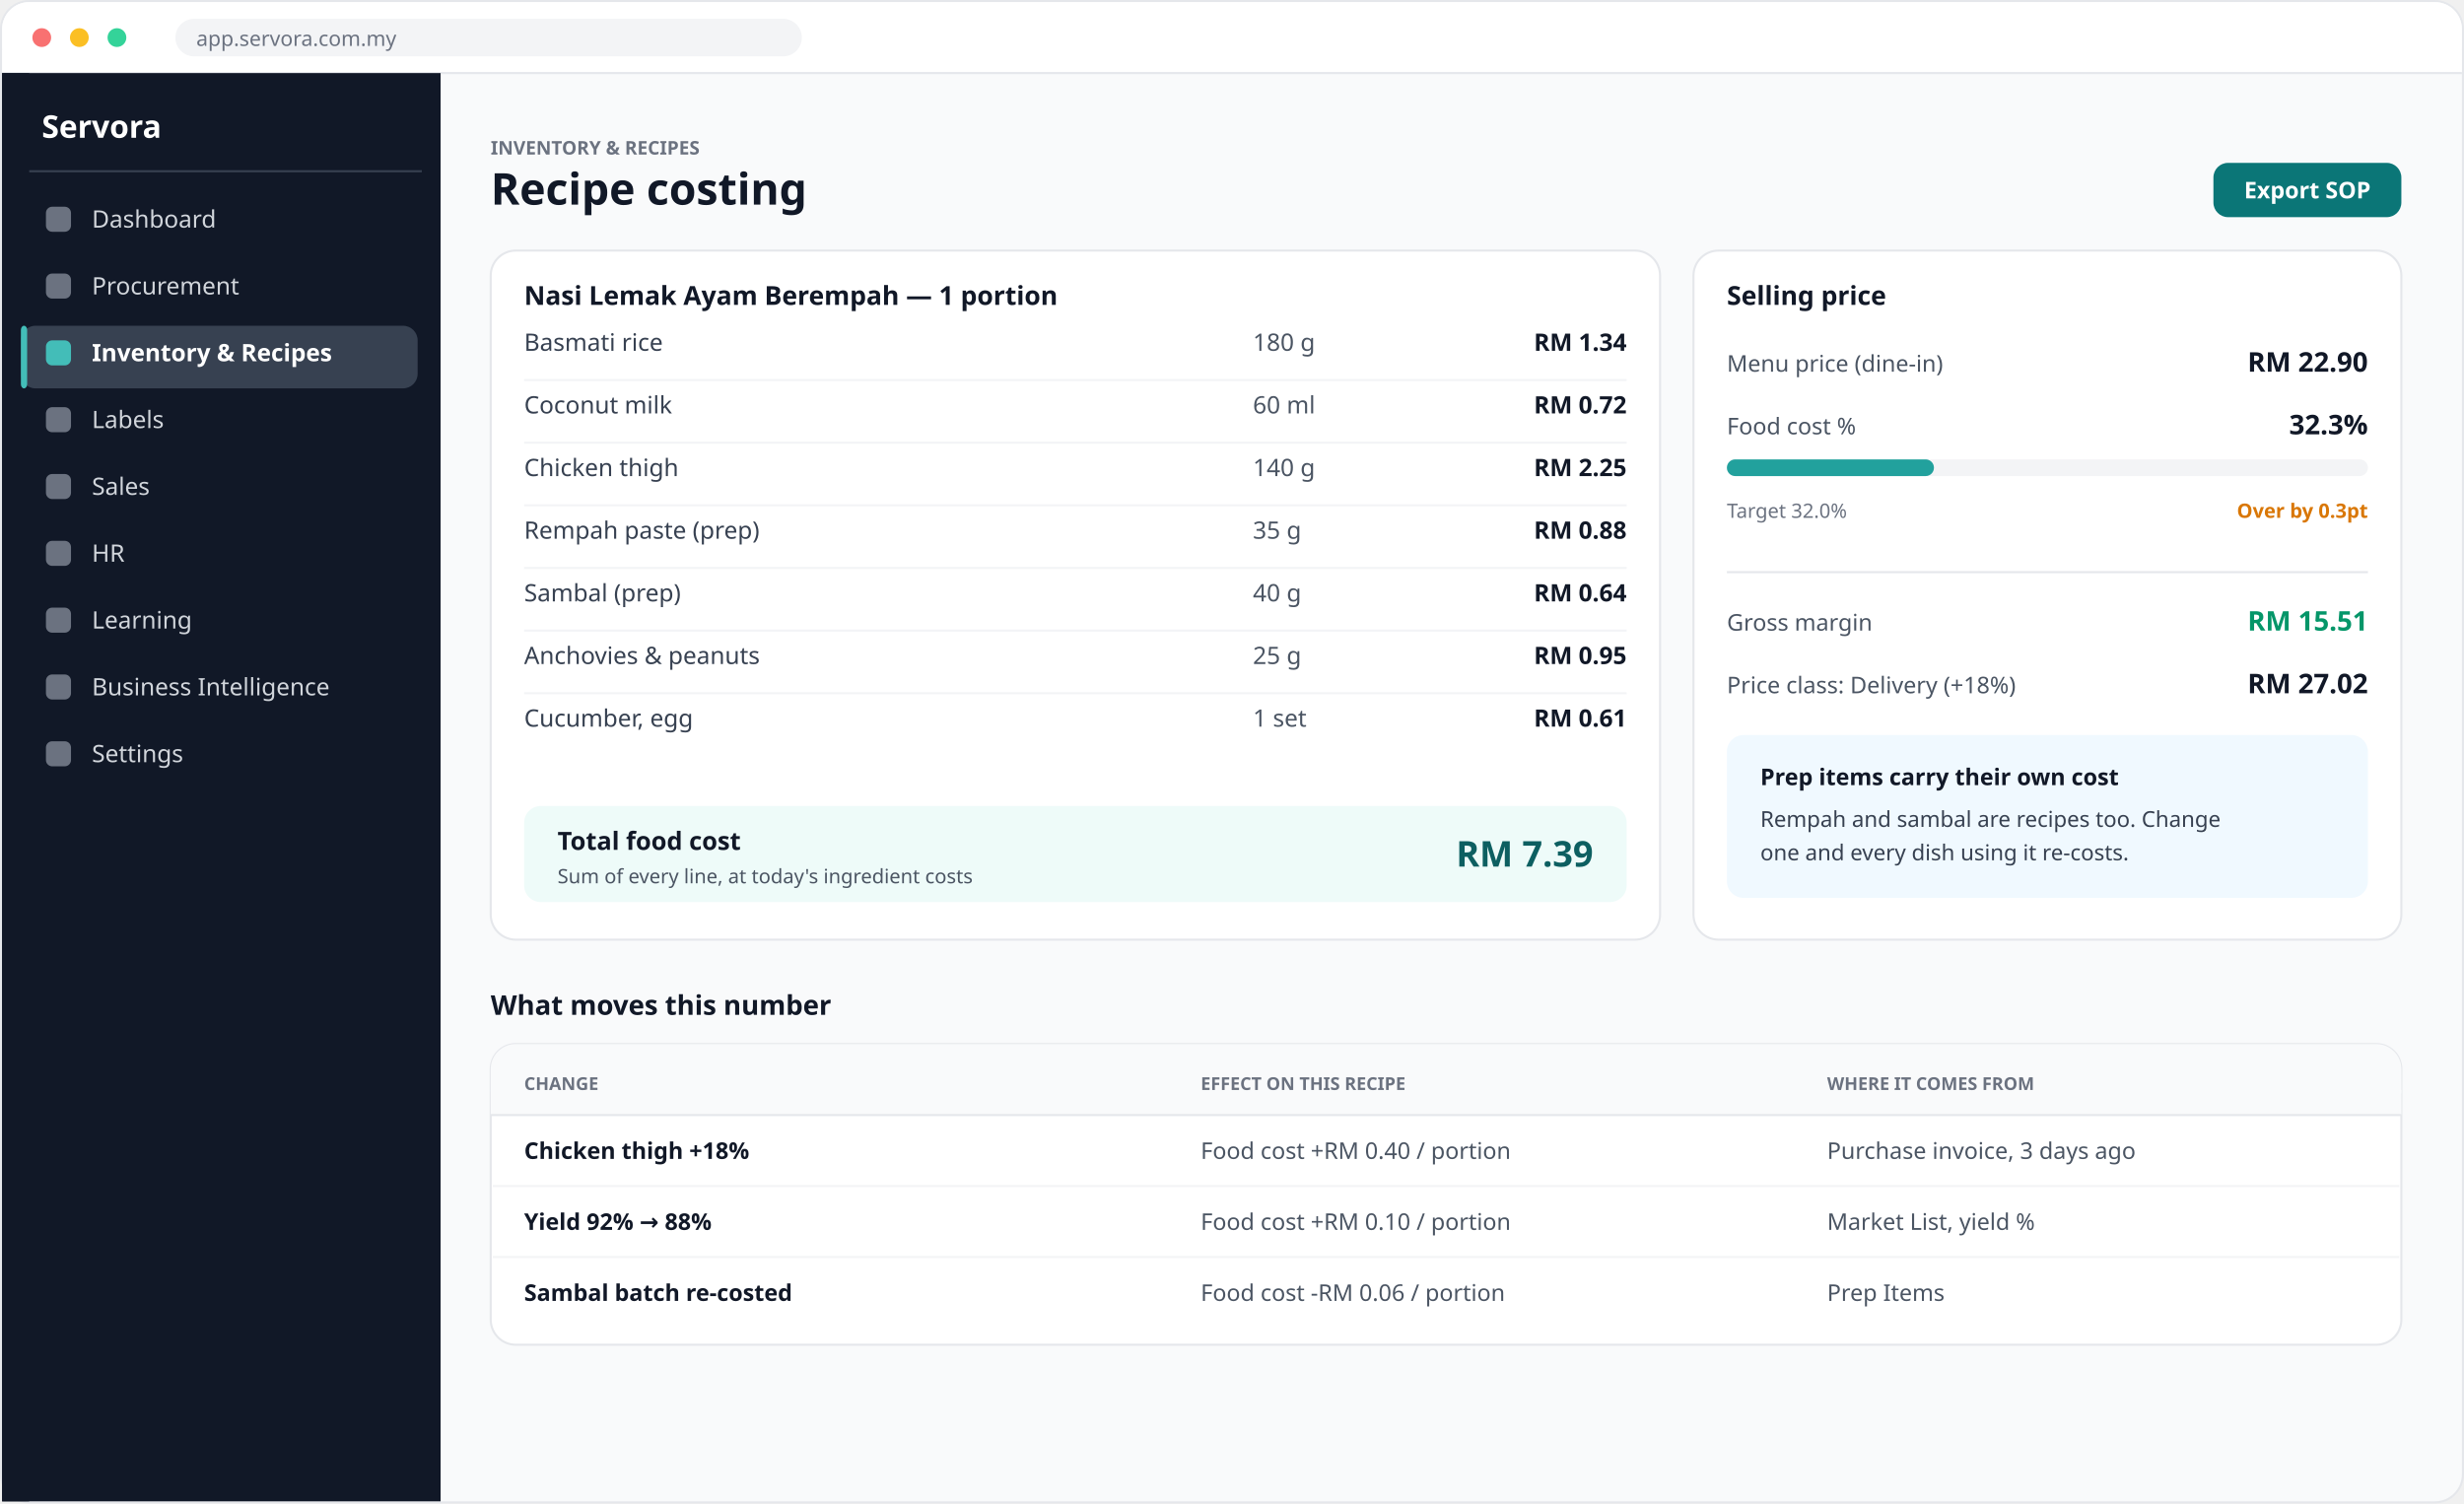
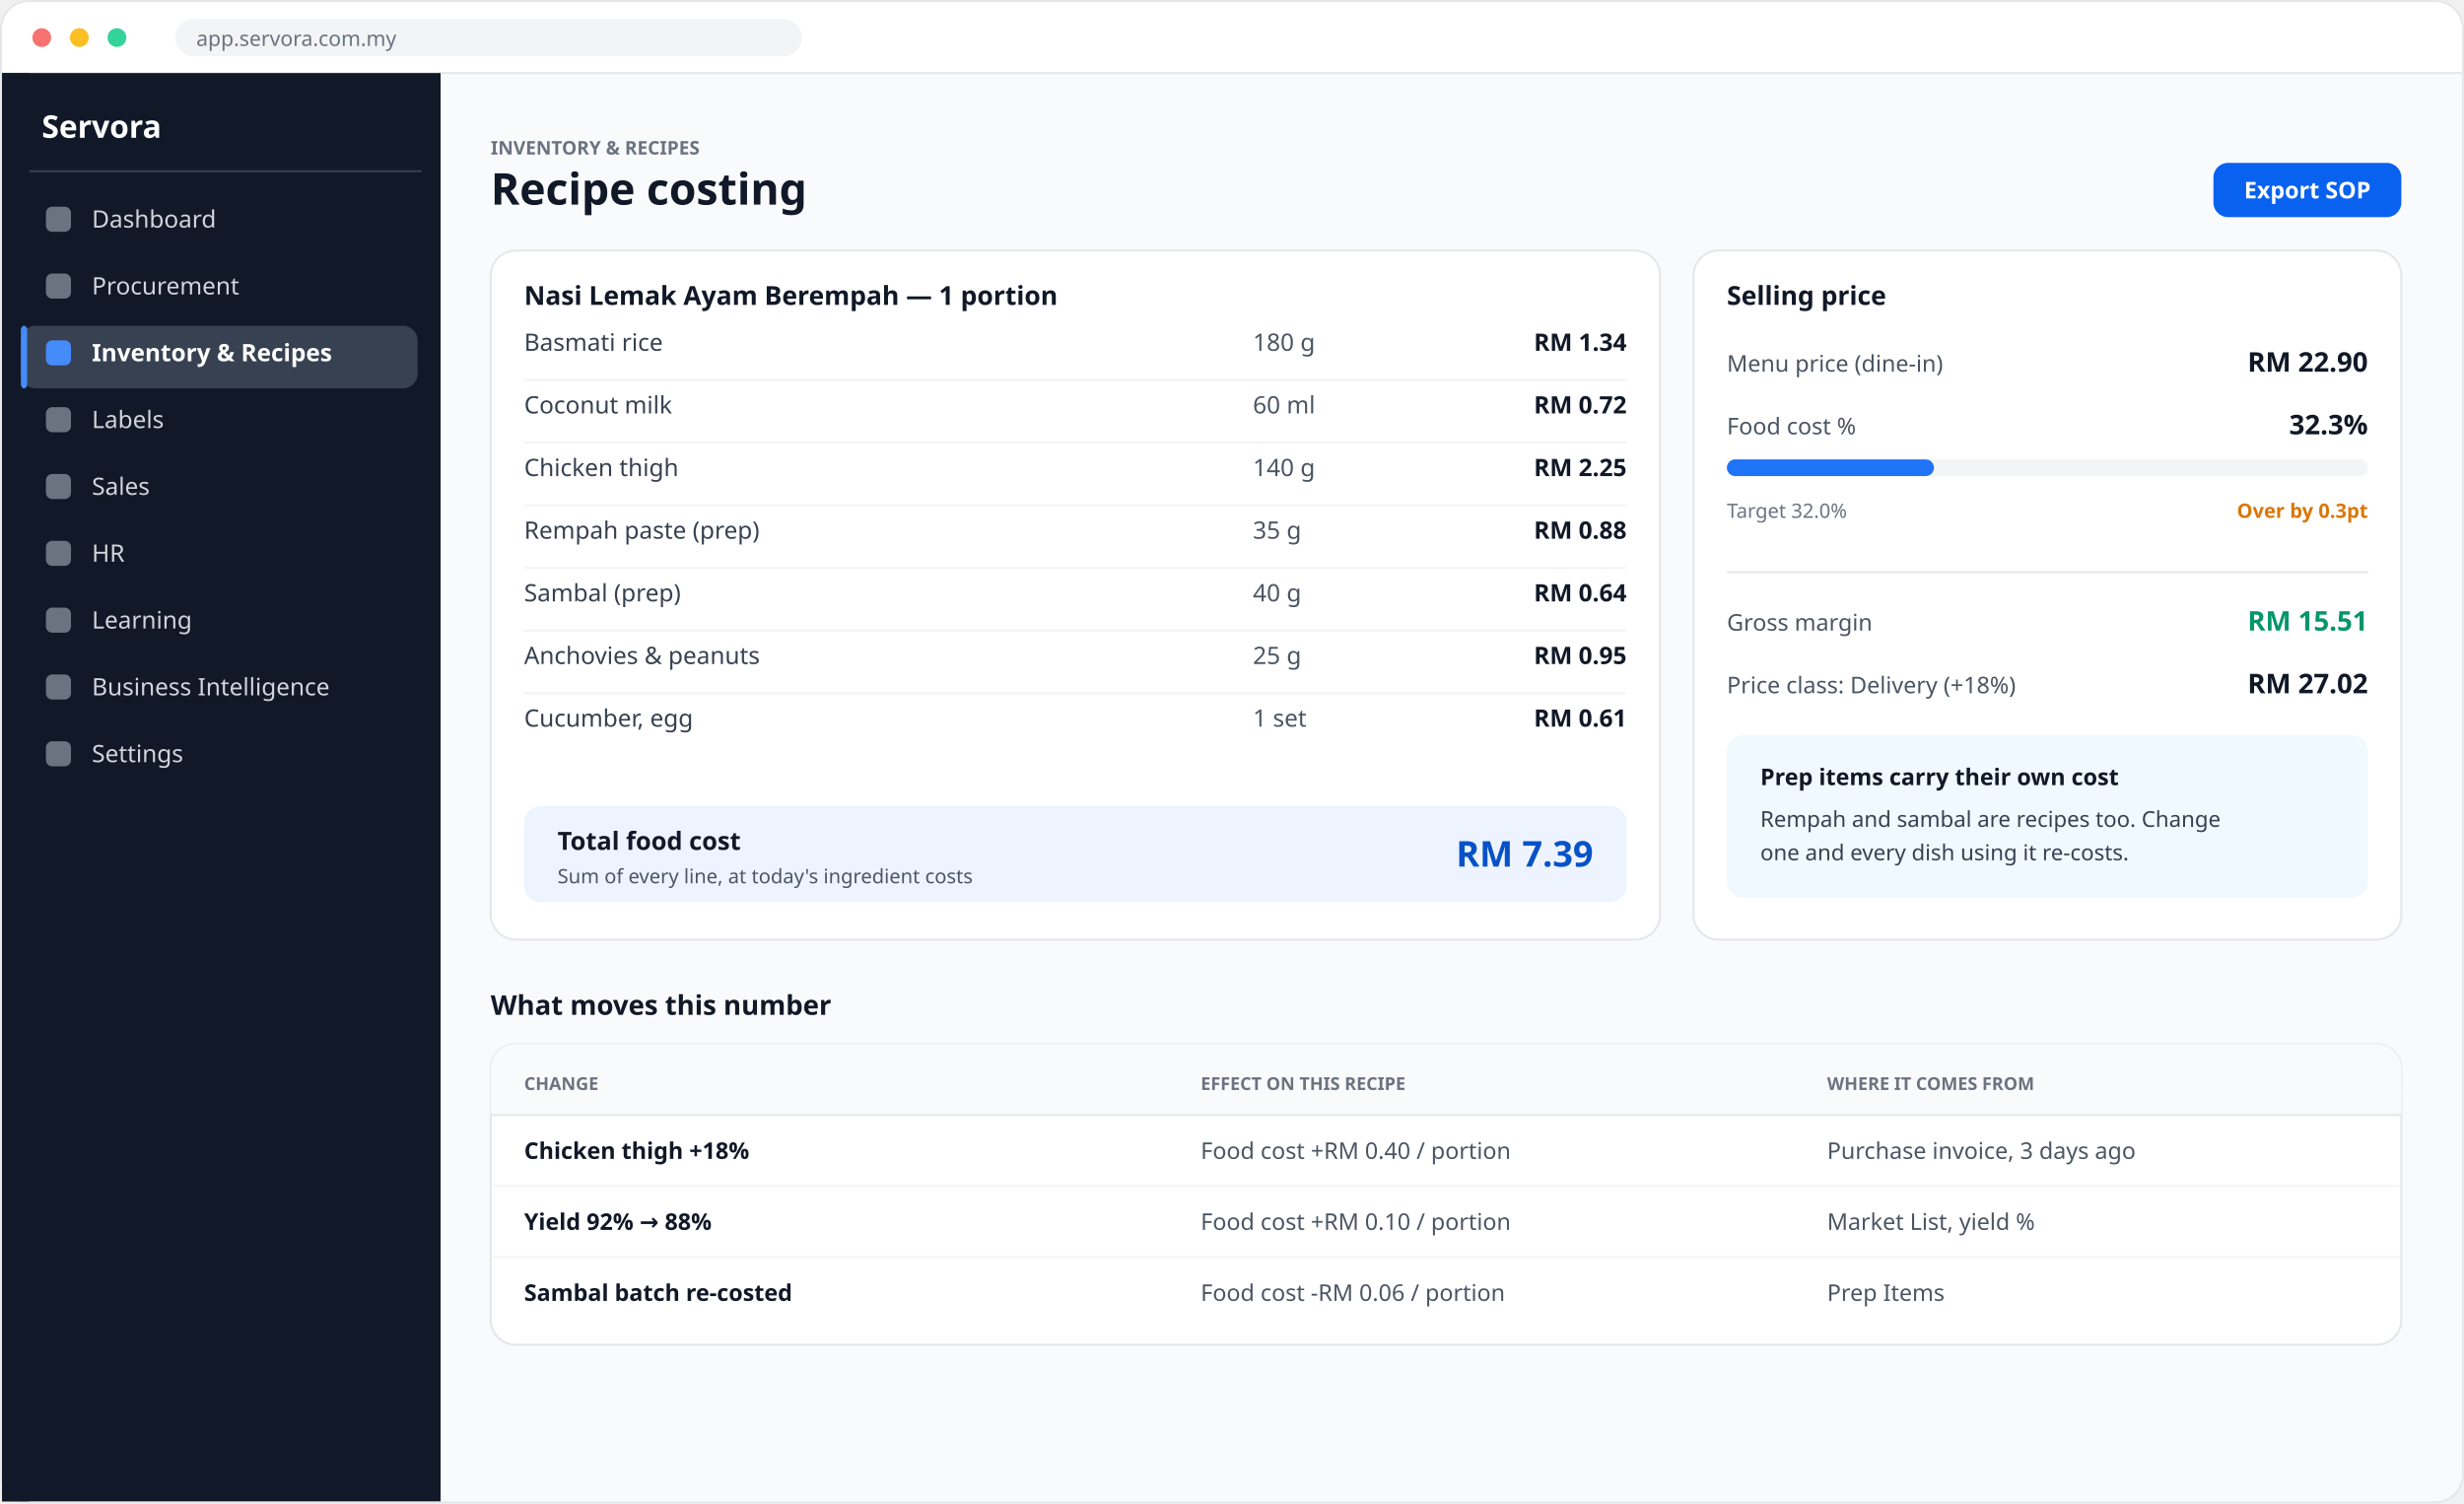
<svg xmlns="http://www.w3.org/2000/svg" viewBox="0 0 1180 720" width="1180" height="720" role="img">
  <rect x="0" y="0" width="1180" height="720" rx="14" fill="#e5e7eb" />
  <rect x="1" y="1" width="1178" height="718" rx="13" fill="#f9fafb" />
  <rect x="1" y="1" width="1178" height="34" rx="13" fill="#ffffff" />
  <rect x="1" y="24" width="1178" height="11" rx="0" fill="#ffffff" />
  <line x1="1" y1="35" x2="1179" y2="35" stroke="#e5e7eb" stroke-width="1" />
  <circle cx="20" cy="18" r="4.5" fill="#f87171" />
  <circle cx="38" cy="18" r="4.5" fill="#fbbf24" />
  <circle cx="56" cy="18" r="4.5" fill="#34d399" />
  <rect x="84" y="9" width="300" height="18" rx="9" fill="#f3f4f6" />
  <text x="94" y="22" font-family="Figtree, ui-sans-serif, system-ui, sans-serif" font-size="10" font-weight="400" fill="#6b7280" text-anchor="start">app.servora.com.my</text>
  <rect x="1" y="35" width="210" height="684" rx="0" fill="#111827" />
  <rect x="1" y="35" width="13" height="684" rx="0" fill="#111827" />
  <text x="20" y="66" font-family="Figtree, ui-sans-serif, system-ui, sans-serif" font-size="15" font-weight="700" fill="#ffffff" text-anchor="start">Servora</text>
  <line x1="14" y1="82" x2="202" y2="82" stroke="#374151" stroke-width="1" />
  <rect x="22" y="99" width="12" height="12" rx="3" fill="#6b7280" />
  <text x="44" y="109" font-family="Figtree, ui-sans-serif, system-ui, sans-serif" font-size="11.5" font-weight="400" fill="#d1d5db" text-anchor="start">Dashboard</text>
  <rect x="22" y="131" width="12" height="12" rx="3" fill="#6b7280" />
  <text x="44" y="141" font-family="Figtree, ui-sans-serif, system-ui, sans-serif" font-size="11.5" font-weight="400" fill="#d1d5db" text-anchor="start">Procurement</text>
  <rect x="10" y="156" width="190" height="30" rx="7" fill="#374151" />
-   <rect x="10" y="156" width="3" height="30" rx="2" fill="#43bdb8" />
-   <rect x="22" y="163" width="12" height="12" rx="3" fill="#43bdb8" />
+   <rect x="10" y="156" width="3" height="30" rx="2" fill="#458bf9" />
+   <rect x="22" y="163" width="12" height="12" rx="3" fill="#458bf9" />
  <text x="44" y="173" font-family="Figtree, ui-sans-serif, system-ui, sans-serif" font-size="11.5" font-weight="600" fill="#ffffff" text-anchor="start">Inventory &amp; Recipes</text>
  <rect x="22" y="195" width="12" height="12" rx="3" fill="#6b7280" />
  <text x="44" y="205" font-family="Figtree, ui-sans-serif, system-ui, sans-serif" font-size="11.5" font-weight="400" fill="#d1d5db" text-anchor="start">Labels</text>
  <rect x="22" y="227" width="12" height="12" rx="3" fill="#6b7280" />
  <text x="44" y="237" font-family="Figtree, ui-sans-serif, system-ui, sans-serif" font-size="11.5" font-weight="400" fill="#d1d5db" text-anchor="start">Sales</text>
  <rect x="22" y="259" width="12" height="12" rx="3" fill="#6b7280" />
  <text x="44" y="269" font-family="Figtree, ui-sans-serif, system-ui, sans-serif" font-size="11.5" font-weight="400" fill="#d1d5db" text-anchor="start">HR</text>
  <rect x="22" y="291" width="12" height="12" rx="3" fill="#6b7280" />
  <text x="44" y="301" font-family="Figtree, ui-sans-serif, system-ui, sans-serif" font-size="11.5" font-weight="400" fill="#d1d5db" text-anchor="start">Learning</text>
  <rect x="22" y="323" width="12" height="12" rx="3" fill="#6b7280" />
  <text x="44" y="333" font-family="Figtree, ui-sans-serif, system-ui, sans-serif" font-size="11.5" font-weight="400" fill="#d1d5db" text-anchor="start">Business Intelligence</text>
  <rect x="22" y="355" width="12" height="12" rx="3" fill="#6b7280" />
  <text x="44" y="365" font-family="Figtree, ui-sans-serif, system-ui, sans-serif" font-size="11.5" font-weight="400" fill="#d1d5db" text-anchor="start">Settings</text>
  <text x="235" y="74" font-family="Figtree, ui-sans-serif, system-ui, sans-serif" font-size="9" font-weight="700" fill="#6b7280" text-anchor="start">INVENTORY &amp; RECIPES</text>
  <text x="235" y="98" font-family="Figtree, ui-sans-serif, system-ui, sans-serif" font-size="21" font-weight="700" fill="#111827" text-anchor="start">Recipe costing</text>
-   <rect x="1060" y="78" width="90" height="26" rx="7" fill="#0b7677" />
+   <rect x="1060" y="78" width="90" height="26" rx="7" fill="#0962ef" />
  <text x="1105" y="95" font-family="Figtree, ui-sans-serif, system-ui, sans-serif" font-size="11" font-weight="600" fill="#ffffff" text-anchor="middle">Export SOP</text>
  <rect x="235" y="120" width="560" height="330" rx="12" fill="#ffffff" stroke="#e5e7eb" stroke-width="1" />
  <text x="251" y="146" font-family="Figtree, ui-sans-serif, system-ui, sans-serif" font-size="12.5" font-weight="700" fill="#111827" text-anchor="start">Nasi Lemak Ayam Berempah — 1 portion</text>
  <text x="251" y="168" font-family="Figtree, ui-sans-serif, system-ui, sans-serif" font-size="11.5" font-weight="400" fill="#374151" text-anchor="start">Basmati rice</text>
  <text x="600" y="168" font-family="Figtree, ui-sans-serif, system-ui, sans-serif" font-size="11.5" font-weight="400" fill="#4b5563" text-anchor="start">180 g</text>
  <text x="779" y="168" font-family="Figtree, ui-sans-serif, system-ui, sans-serif" font-size="11.5" font-weight="600" fill="#111827" text-anchor="end">RM 1.34</text>
  <line x1="251" y1="182" x2="779" y2="182" stroke="#f3f4f6" stroke-width="1" />
  <text x="251" y="198" font-family="Figtree, ui-sans-serif, system-ui, sans-serif" font-size="11.5" font-weight="400" fill="#374151" text-anchor="start">Coconut milk</text>
  <text x="600" y="198" font-family="Figtree, ui-sans-serif, system-ui, sans-serif" font-size="11.5" font-weight="400" fill="#4b5563" text-anchor="start">60 ml</text>
  <text x="779" y="198" font-family="Figtree, ui-sans-serif, system-ui, sans-serif" font-size="11.5" font-weight="600" fill="#111827" text-anchor="end">RM 0.72</text>
  <line x1="251" y1="212" x2="779" y2="212" stroke="#f3f4f6" stroke-width="1" />
  <text x="251" y="228" font-family="Figtree, ui-sans-serif, system-ui, sans-serif" font-size="11.5" font-weight="400" fill="#374151" text-anchor="start">Chicken thigh</text>
  <text x="600" y="228" font-family="Figtree, ui-sans-serif, system-ui, sans-serif" font-size="11.5" font-weight="400" fill="#4b5563" text-anchor="start">140 g</text>
  <text x="779" y="228" font-family="Figtree, ui-sans-serif, system-ui, sans-serif" font-size="11.5" font-weight="600" fill="#111827" text-anchor="end">RM 2.25</text>
  <line x1="251" y1="242" x2="779" y2="242" stroke="#f3f4f6" stroke-width="1" />
  <text x="251" y="258" font-family="Figtree, ui-sans-serif, system-ui, sans-serif" font-size="11.5" font-weight="400" fill="#374151" text-anchor="start">Rempah paste (prep)</text>
  <text x="600" y="258" font-family="Figtree, ui-sans-serif, system-ui, sans-serif" font-size="11.5" font-weight="400" fill="#4b5563" text-anchor="start">35 g</text>
  <text x="779" y="258" font-family="Figtree, ui-sans-serif, system-ui, sans-serif" font-size="11.5" font-weight="600" fill="#111827" text-anchor="end">RM 0.88</text>
  <line x1="251" y1="272" x2="779" y2="272" stroke="#f3f4f6" stroke-width="1" />
  <text x="251" y="288" font-family="Figtree, ui-sans-serif, system-ui, sans-serif" font-size="11.5" font-weight="400" fill="#374151" text-anchor="start">Sambal (prep)</text>
  <text x="600" y="288" font-family="Figtree, ui-sans-serif, system-ui, sans-serif" font-size="11.5" font-weight="400" fill="#4b5563" text-anchor="start">40 g</text>
  <text x="779" y="288" font-family="Figtree, ui-sans-serif, system-ui, sans-serif" font-size="11.5" font-weight="600" fill="#111827" text-anchor="end">RM 0.64</text>
  <line x1="251" y1="302" x2="779" y2="302" stroke="#f3f4f6" stroke-width="1" />
  <text x="251" y="318" font-family="Figtree, ui-sans-serif, system-ui, sans-serif" font-size="11.5" font-weight="400" fill="#374151" text-anchor="start">Anchovies &amp; peanuts</text>
  <text x="600" y="318" font-family="Figtree, ui-sans-serif, system-ui, sans-serif" font-size="11.5" font-weight="400" fill="#4b5563" text-anchor="start">25 g</text>
  <text x="779" y="318" font-family="Figtree, ui-sans-serif, system-ui, sans-serif" font-size="11.5" font-weight="600" fill="#111827" text-anchor="end">RM 0.95</text>
  <line x1="251" y1="332" x2="779" y2="332" stroke="#f3f4f6" stroke-width="1" />
  <text x="251" y="348" font-family="Figtree, ui-sans-serif, system-ui, sans-serif" font-size="11.5" font-weight="400" fill="#374151" text-anchor="start">Cucumber, egg</text>
  <text x="600" y="348" font-family="Figtree, ui-sans-serif, system-ui, sans-serif" font-size="11.5" font-weight="400" fill="#4b5563" text-anchor="start">1 set</text>
  <text x="779" y="348" font-family="Figtree, ui-sans-serif, system-ui, sans-serif" font-size="11.5" font-weight="600" fill="#111827" text-anchor="end">RM 0.61</text>
-   <rect x="251" y="386" width="528" height="46" rx="8" fill="#eefbf9" />
+   <rect x="251" y="386" width="528" height="46" rx="8" fill="#edf4ff" />
  <text x="267" y="407" font-family="Figtree, ui-sans-serif, system-ui, sans-serif" font-size="12" font-weight="700" fill="#111827" text-anchor="start">Total food cost</text>
  <text x="267" y="423" font-family="Figtree, ui-sans-serif, system-ui, sans-serif" font-size="9.5" font-weight="400" fill="#4b5563" text-anchor="start">Sum of every line, at today's ingredient costs</text>
-   <text x="763" y="415" font-family="Figtree, ui-sans-serif, system-ui, sans-serif" font-size="17" font-weight="700" fill="#0d5f61" text-anchor="end">RM 7.39</text>
+   <text x="763" y="415" font-family="Figtree, ui-sans-serif, system-ui, sans-serif" font-size="17" font-weight="700" fill="#0752c7" text-anchor="end">RM 7.39</text>
  <rect x="811" y="120" width="339" height="330" rx="12" fill="#ffffff" stroke="#e5e7eb" stroke-width="1" />
  <text x="827" y="146" font-family="Figtree, ui-sans-serif, system-ui, sans-serif" font-size="12.5" font-weight="700" fill="#111827" text-anchor="start">Selling price</text>
  <text x="827" y="178" font-family="Figtree, ui-sans-serif, system-ui, sans-serif" font-size="11" font-weight="400" fill="#4b5563" text-anchor="start">Menu price (dine-in)</text>
  <text x="1134" y="178" font-family="Figtree, ui-sans-serif, system-ui, sans-serif" font-size="13" font-weight="700" fill="#111827" text-anchor="end">RM 22.90</text>
  <text x="827" y="208" font-family="Figtree, ui-sans-serif, system-ui, sans-serif" font-size="11" font-weight="400" fill="#4b5563" text-anchor="start">Food cost %</text>
  <text x="1134" y="208" font-family="Figtree, ui-sans-serif, system-ui, sans-serif" font-size="13" font-weight="700" fill="#111827" text-anchor="end">32.3%</text>
  <rect x="827" y="220" width="307" height="8" rx="4" fill="#f3f4f6" />
-   <rect x="827" y="220" width="99.161" height="8" rx="4" fill="#22a19d" />
+   <rect x="827" y="220" width="99.161" height="8" rx="4" fill="#1f73f7" />
  <text x="827" y="248" font-family="Figtree, ui-sans-serif, system-ui, sans-serif" font-size="9.5" font-weight="400" fill="#6b7280" text-anchor="start">Target 32.0%</text>
  <text x="1134" y="248" font-family="Figtree, ui-sans-serif, system-ui, sans-serif" font-size="9.5" font-weight="600" fill="#d97706" text-anchor="end">Over by 0.3pt</text>
  <line x1="827" y1="274" x2="1134" y2="274" stroke="#e5e7eb" stroke-width="1" />
  <text x="827" y="302" font-family="Figtree, ui-sans-serif, system-ui, sans-serif" font-size="11" font-weight="400" fill="#4b5563" text-anchor="start">Gross margin</text>
  <text x="1134" y="302" font-family="Figtree, ui-sans-serif, system-ui, sans-serif" font-size="13" font-weight="700" fill="#059669" text-anchor="end">RM 15.51</text>
  <text x="827" y="332" font-family="Figtree, ui-sans-serif, system-ui, sans-serif" font-size="11" font-weight="400" fill="#4b5563" text-anchor="start">Price class: Delivery (+18%)</text>
  <text x="1134" y="332" font-family="Figtree, ui-sans-serif, system-ui, sans-serif" font-size="13" font-weight="700" fill="#111827" text-anchor="end">RM 27.02</text>
  <rect x="827" y="352" width="307" height="78" rx="8" fill="#f0f9ff" />
  <text x="843" y="376" font-family="Figtree, ui-sans-serif, system-ui, sans-serif" font-size="11" font-weight="700" fill="#111827" text-anchor="start">Prep items carry their own cost</text>
  <text x="843" y="396" font-family="Figtree, ui-sans-serif, system-ui, sans-serif" font-size="10.5" font-weight="400" fill="#374151" text-anchor="start">Rempah and sambal are recipes too. Change</text>
  <text x="843" y="412" font-family="Figtree, ui-sans-serif, system-ui, sans-serif" font-size="10.5" font-weight="400" fill="#374151" text-anchor="start">one and every dish using it re-costs.</text>
  <text x="235" y="486" font-family="Figtree, ui-sans-serif, system-ui, sans-serif" font-size="13" font-weight="700" fill="#111827" text-anchor="start">What moves this number</text>
  <rect x="235" y="500" width="915" height="144" rx="12" fill="#ffffff" stroke="#e5e7eb" stroke-width="1" />
  <rect x="235" y="500" width="915" height="34" rx="12" fill="#f9fafb" />
  <rect x="235" y="522" width="915" height="12" rx="0" fill="#f9fafb" />
  <line x1="235" y1="534" x2="1150" y2="534" stroke="#e5e7eb" stroke-width="1" />
  <text x="251" y="522" font-family="Figtree, ui-sans-serif, system-ui, sans-serif" font-size="8.5" font-weight="700" fill="#6b7280" text-anchor="start">CHANGE</text>
  <text x="575" y="522" font-family="Figtree, ui-sans-serif, system-ui, sans-serif" font-size="8.5" font-weight="700" fill="#6b7280" text-anchor="start">EFFECT ON THIS RECIPE</text>
  <text x="875" y="522" font-family="Figtree, ui-sans-serif, system-ui, sans-serif" font-size="8.5" font-weight="700" fill="#6b7280" text-anchor="start">WHERE IT COMES FROM</text>
  <text x="251" y="555" font-family="Figtree, ui-sans-serif, system-ui, sans-serif" font-size="11" font-weight="600" fill="#111827" text-anchor="start">Chicken thigh +18%</text>
  <text x="575" y="555" font-family="Figtree, ui-sans-serif, system-ui, sans-serif" font-size="11" font-weight="400" fill="#4b5563" text-anchor="start">Food cost +RM 0.40 / portion</text>
  <text x="875" y="555" font-family="Figtree, ui-sans-serif, system-ui, sans-serif" font-size="11" font-weight="400" fill="#4b5563" text-anchor="start">Purchase invoice, 3 days ago</text>
  <line x1="236" y1="568" x2="1149" y2="568" stroke="#f3f4f6" stroke-width="1" />
  <text x="251" y="589" font-family="Figtree, ui-sans-serif, system-ui, sans-serif" font-size="11" font-weight="600" fill="#111827" text-anchor="start">Yield 92% → 88%</text>
  <text x="575" y="589" font-family="Figtree, ui-sans-serif, system-ui, sans-serif" font-size="11" font-weight="400" fill="#4b5563" text-anchor="start">Food cost +RM 0.10 / portion</text>
  <text x="875" y="589" font-family="Figtree, ui-sans-serif, system-ui, sans-serif" font-size="11" font-weight="400" fill="#4b5563" text-anchor="start">Market List, yield %</text>
  <line x1="236" y1="602" x2="1149" y2="602" stroke="#f3f4f6" stroke-width="1" />
  <text x="251" y="623" font-family="Figtree, ui-sans-serif, system-ui, sans-serif" font-size="11" font-weight="600" fill="#111827" text-anchor="start">Sambal batch re-costed</text>
  <text x="575" y="623" font-family="Figtree, ui-sans-serif, system-ui, sans-serif" font-size="11" font-weight="400" fill="#4b5563" text-anchor="start">Food cost -RM 0.06 / portion</text>
  <text x="875" y="623" font-family="Figtree, ui-sans-serif, system-ui, sans-serif" font-size="11" font-weight="400" fill="#4b5563" text-anchor="start">Prep Items</text>
</svg>
